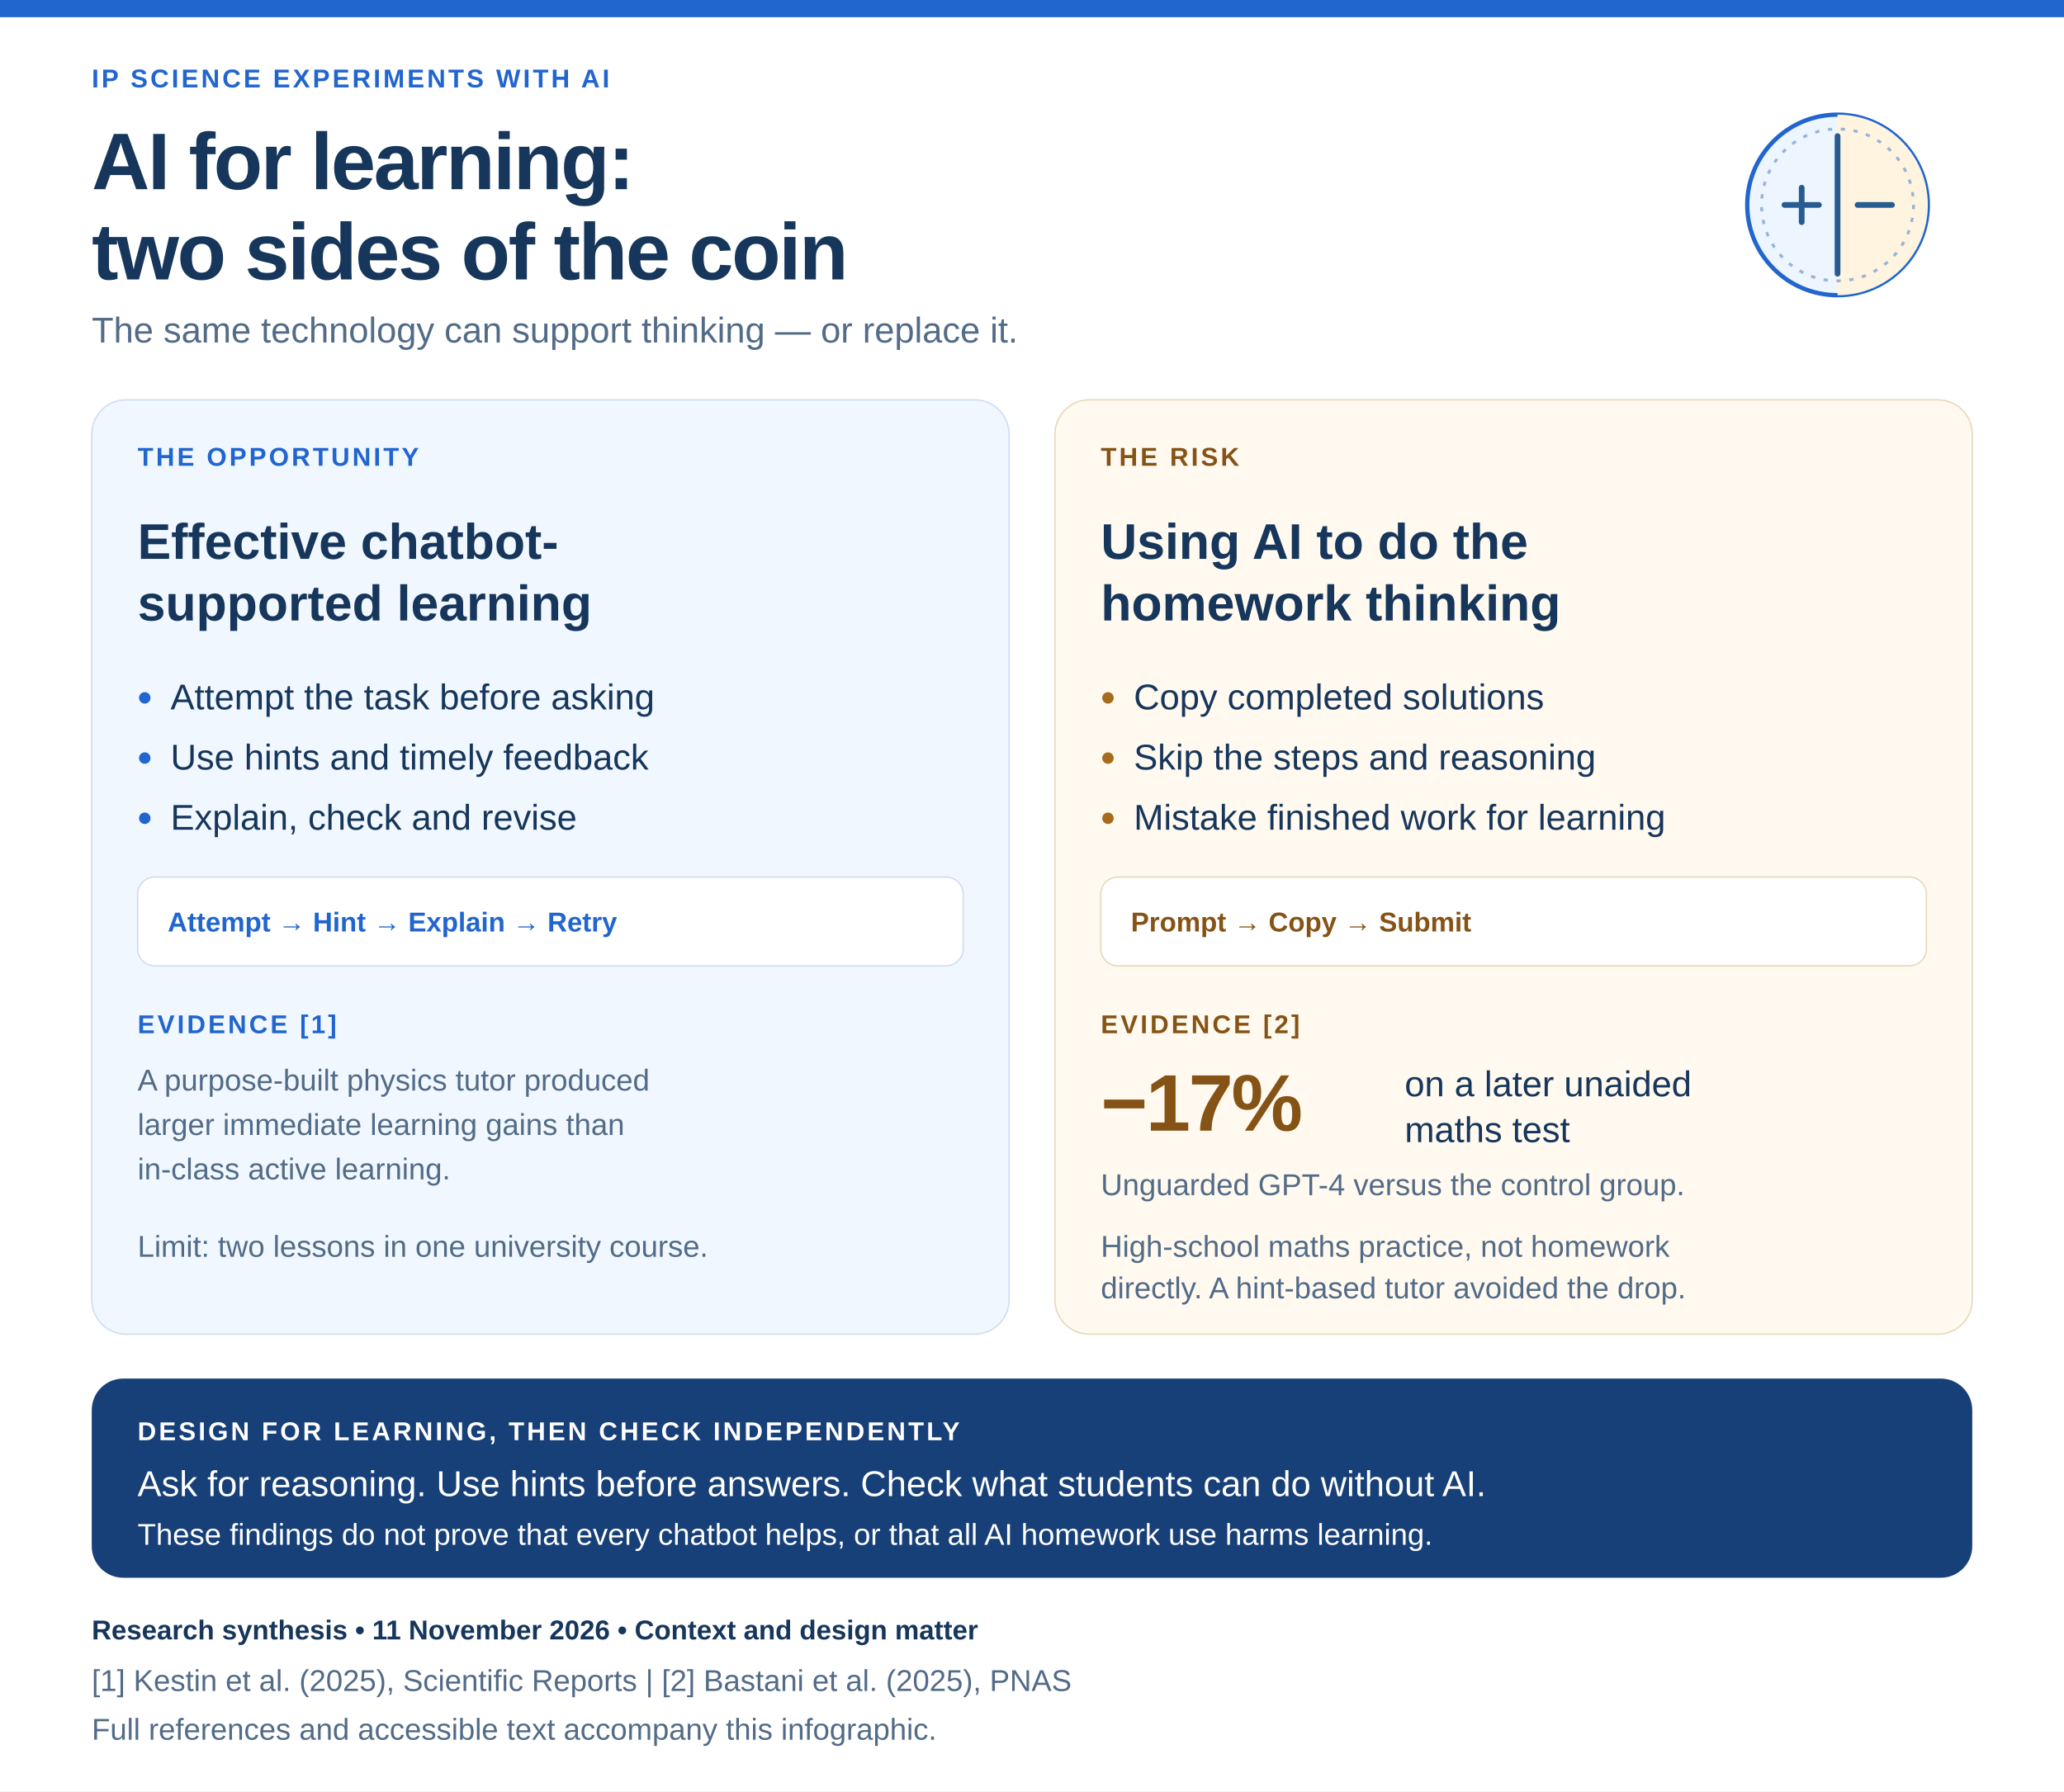
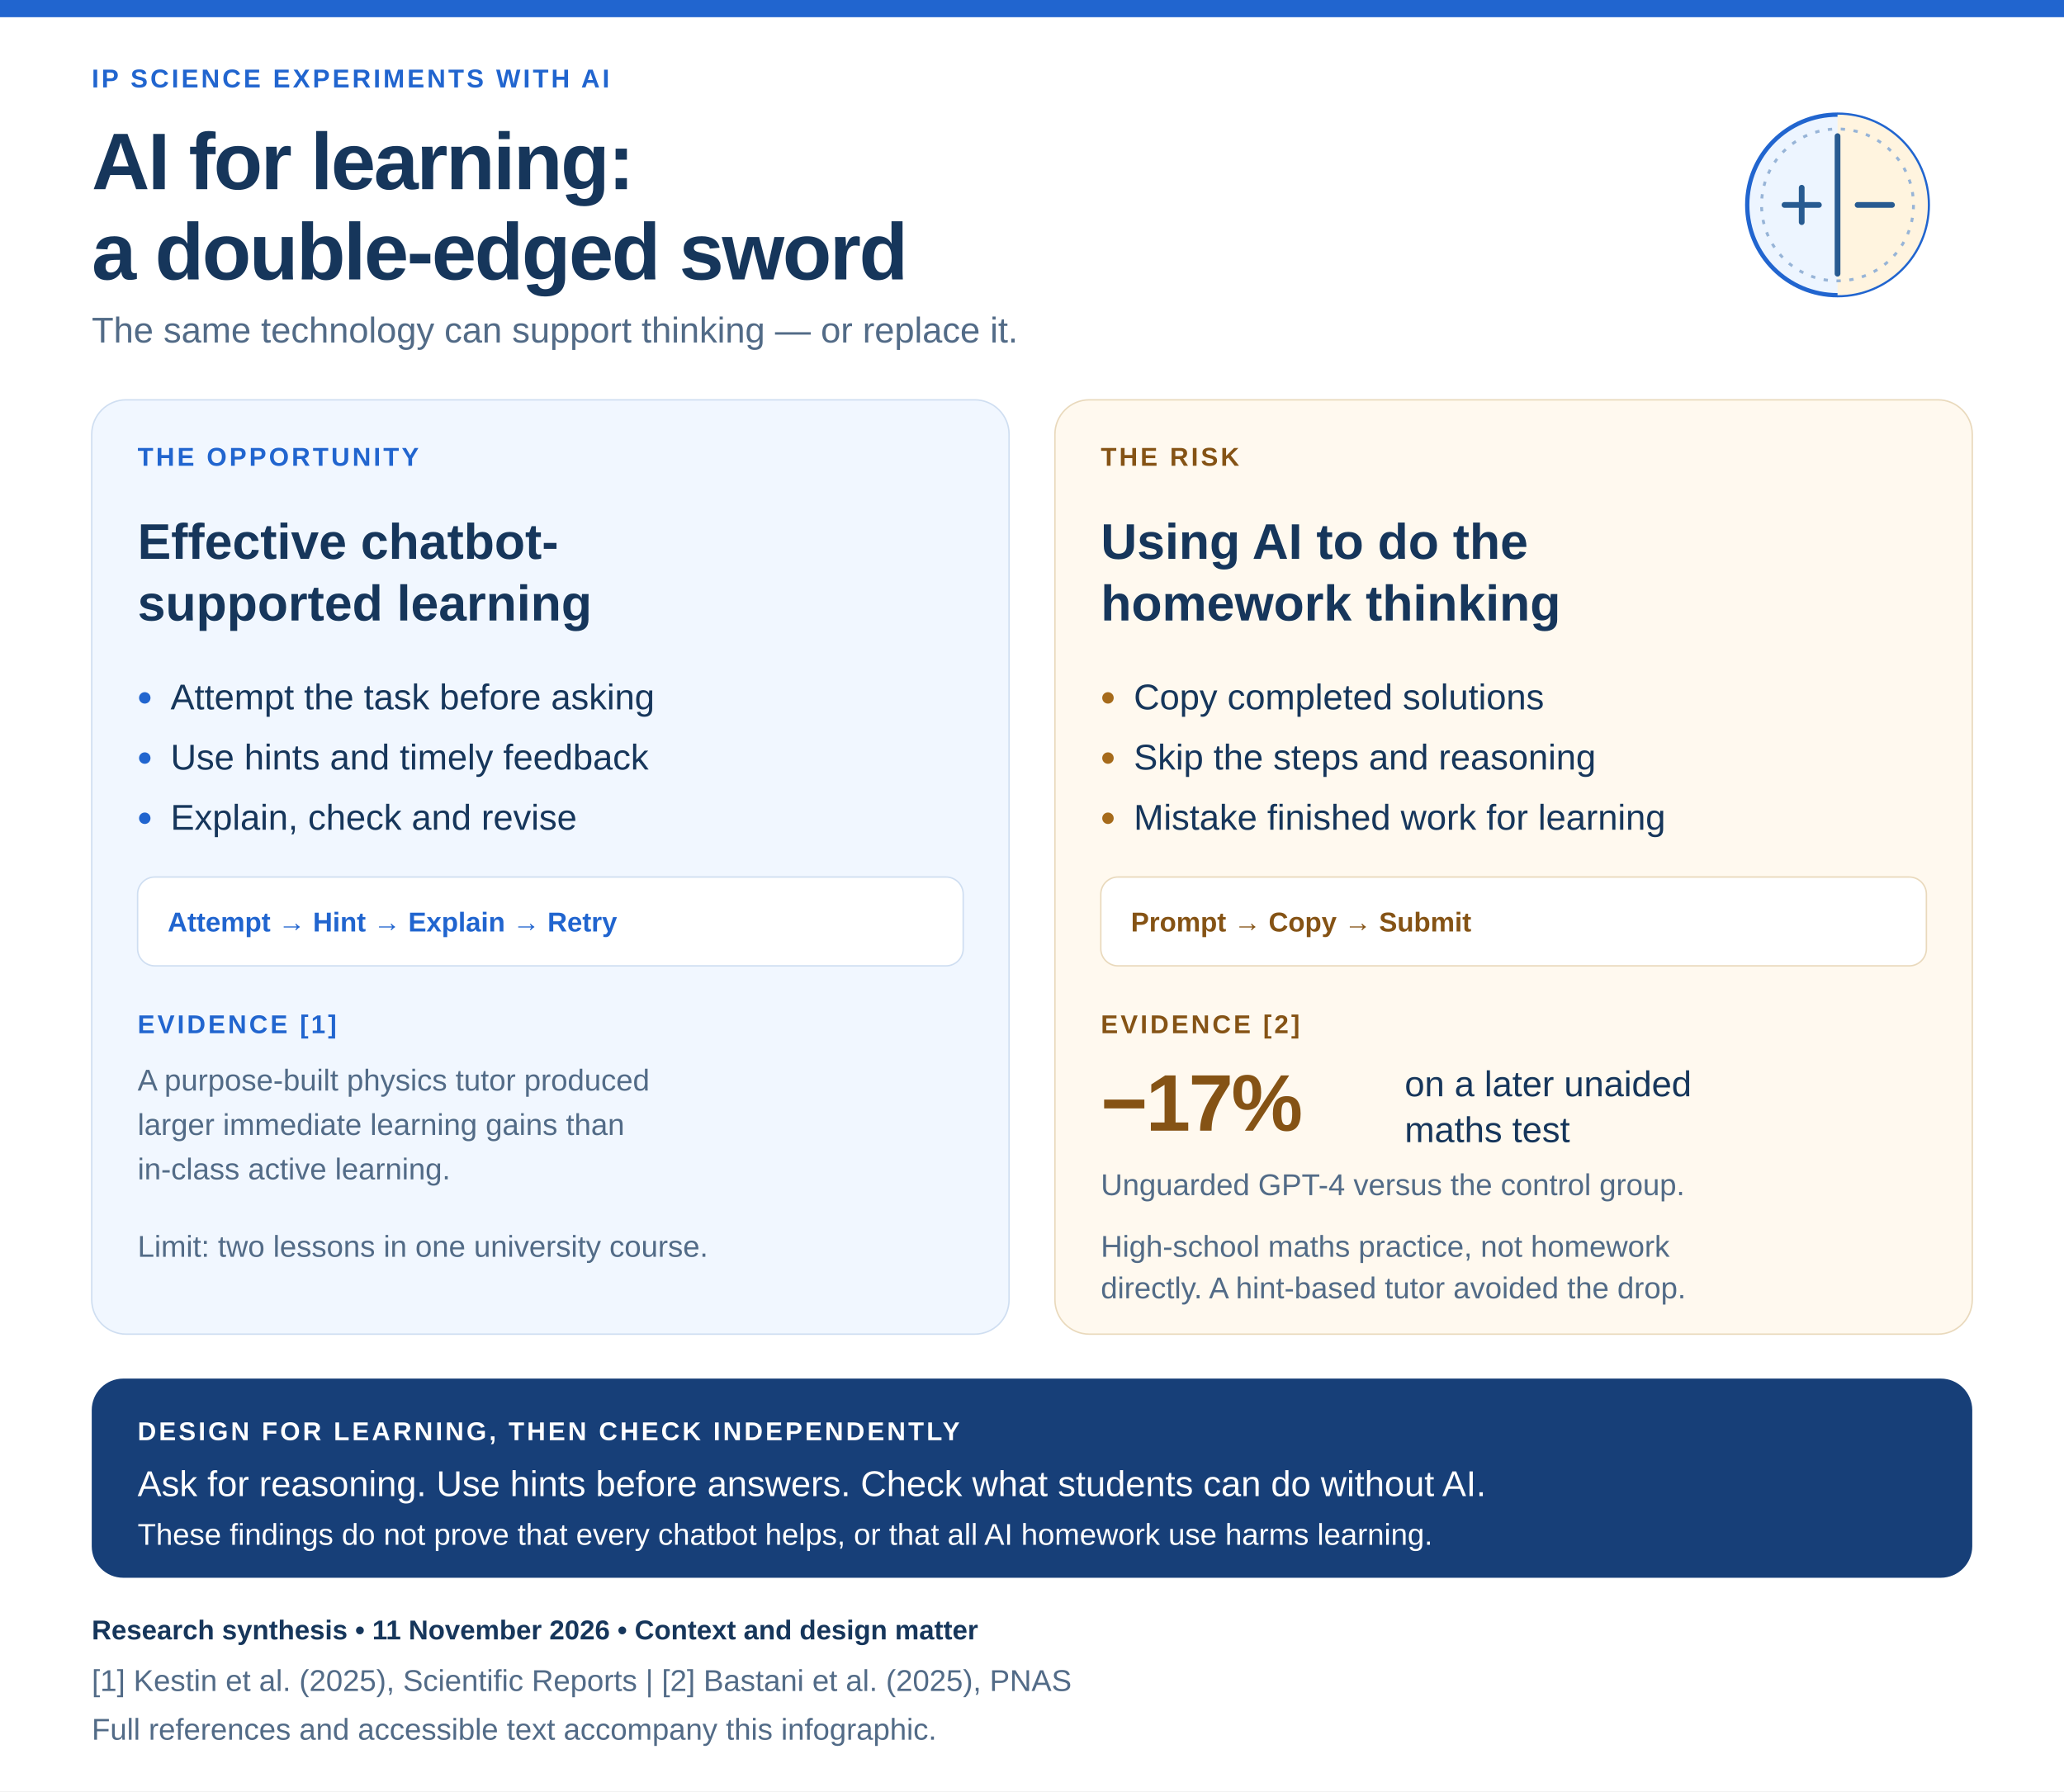
<svg xmlns="http://www.w3.org/2000/svg" width="1440" height="1250" viewBox="0 0 1440 1250" role="img" aria-labelledby="title desc">
  <defs>
    <style>text{font-family:Arial,Helvetica,sans-serif;fill:#16365b}.kicker{font-size:18px;font-weight:700;letter-spacing:1.8px}.title{font-size:56px;font-weight:700;letter-spacing:-1.3px}.heading{font-size:35px;font-weight:700}.body{font-size:25px}.small{font-size:21px;fill:#526b87}.label{font-size:19px;font-weight:700}.white{fill:#fff}.blue{fill:#2165cf}.amber{fill:#855315}.muted{fill:#526b87}</style>
  </defs>
  <rect width="1440" height="1250" fill="#fff" />
  <rect width="1440" height="12" fill="#2165cf" />
  <text x="64" y="61" class="kicker blue">IP SCIENCE EXPERIMENTS WITH AI</text>
  <text x="64" y="132" class="title">AI for learning:</text>
-   <text x="64" y="195" class="title">two sides of the coin</text>
+   <text x="64" y="195" class="title">a double-edged sword</text>
  <text x="64" y="239" class="body muted">The same technology can support thinking — or replace it.</text>
  <circle cx="1282" cy="143" r="63" fill="#edf5ff" stroke="#2165cf" stroke-width="3" />
  <path d="M1282 80a63 63 0 0 1 0 126z" fill="#fff4df" />
  <circle cx="1282" cy="143" r="53" fill="none" stroke="#97b4d7" stroke-width="2" stroke-dasharray="3 6" />
  <path d="M1245 143h24m-12-12v24m25-60v96m14-48h24" stroke="#285b91" stroke-width="4" stroke-linecap="round" />
  <rect x="64" y="279" width="640" height="652" rx="24" fill="#f1f7ff" stroke="#cfdef1" />
  <rect x="736" y="279" width="640" height="652" rx="24" fill="#fff9ef" stroke="#e9d9bc" />
  <text x="96" y="325" class="kicker blue">THE OPPORTUNITY</text>
  <text x="768" y="325" class="kicker amber">THE RISK</text>
  <text x="96" y="390" class="heading">Effective chatbot-</text>
  <text x="96" y="433" class="heading">supported learning</text>
  <text x="768" y="390" class="heading">Using AI to do the</text>
  <text x="768" y="433" class="heading">homework thinking</text>
  <circle cx="101" cy="487" r="4" fill="#2165cf" />
  <text x="119" y="495" class="body">Attempt the task before asking</text>
  <circle cx="101" cy="529" r="4" fill="#2165cf" />
  <text x="119" y="537" class="body">Use hints and timely feedback</text>
  <circle cx="101" cy="571" r="4" fill="#2165cf" />
  <text x="119" y="579" class="body">Explain, check and revise</text>
  <circle cx="773" cy="487" r="4" fill="#a66b1b" />
  <text x="791" y="495" class="body">Copy completed solutions</text>
  <circle cx="773" cy="529" r="4" fill="#a66b1b" />
  <text x="791" y="537" class="body">Skip the steps and reasoning</text>
  <circle cx="773" cy="571" r="4" fill="#a66b1b" />
  <text x="791" y="579" class="body">Mistake finished work for learning</text>
  <rect x="96" y="612" width="576" height="62" rx="12" fill="#fff" stroke="#cfdef1" />
  <text x="117" y="650" class="label blue">Attempt → Hint → Explain → Retry</text>
  <rect x="768" y="612" width="576" height="62" rx="12" fill="#fff" stroke="#e9d9bc" />
  <text x="789" y="650" class="label amber">Prompt → Copy → Submit</text>
  <text x="96" y="721" class="kicker blue">EVIDENCE [1]</text>
  <text x="96" y="761" class="small">A purpose-built physics tutor produced</text>
  <text x="96" y="792" class="small">larger immediate learning gains than</text>
  <text x="96" y="823" class="small">in-class active learning.</text>
  <text x="96" y="877" class="small">Limit: two lessons in one university course.</text>
  <text x="768" y="721" class="kicker amber">EVIDENCE [2]</text>
  <text x="768" y="789" class="title amber">−17%</text>
  <text x="980" y="765" class="body">on a later unaided</text>
  <text x="980" y="797" class="body">maths test</text>
  <text x="768" y="834" class="small">Unguarded GPT-4 versus the control group.</text>
  <text x="768" y="877" class="small">High-school maths practice, not homework</text>
  <text x="768" y="906" class="small">directly. A hint-based tutor avoided the drop.</text>
  <rect x="64" y="962" width="1312" height="139" rx="22" fill="#173f78" />
  <text x="96" y="1005" class="kicker white">DESIGN FOR LEARNING, THEN CHECK INDEPENDENTLY</text>
  <text x="96" y="1044" class="body white">Ask for reasoning. Use hints before answers. Check what students can do without AI.</text>
  <text x="96" y="1078" class="small white">These findings do not prove that every chatbot helps, or that all AI homework use harms learning.</text>
  <text x="64" y="1144" class="label">Research synthesis • 11 November 2026 • Context and design matter</text>
  <text x="64" y="1180" class="small">[1] Kestin et al. (2025), Scientific Reports  |  [2] Bastani et al. (2025), PNAS</text>
  <text x="64" y="1214" class="small">Full references and accessible text accompany this infographic.</text>
</svg>
